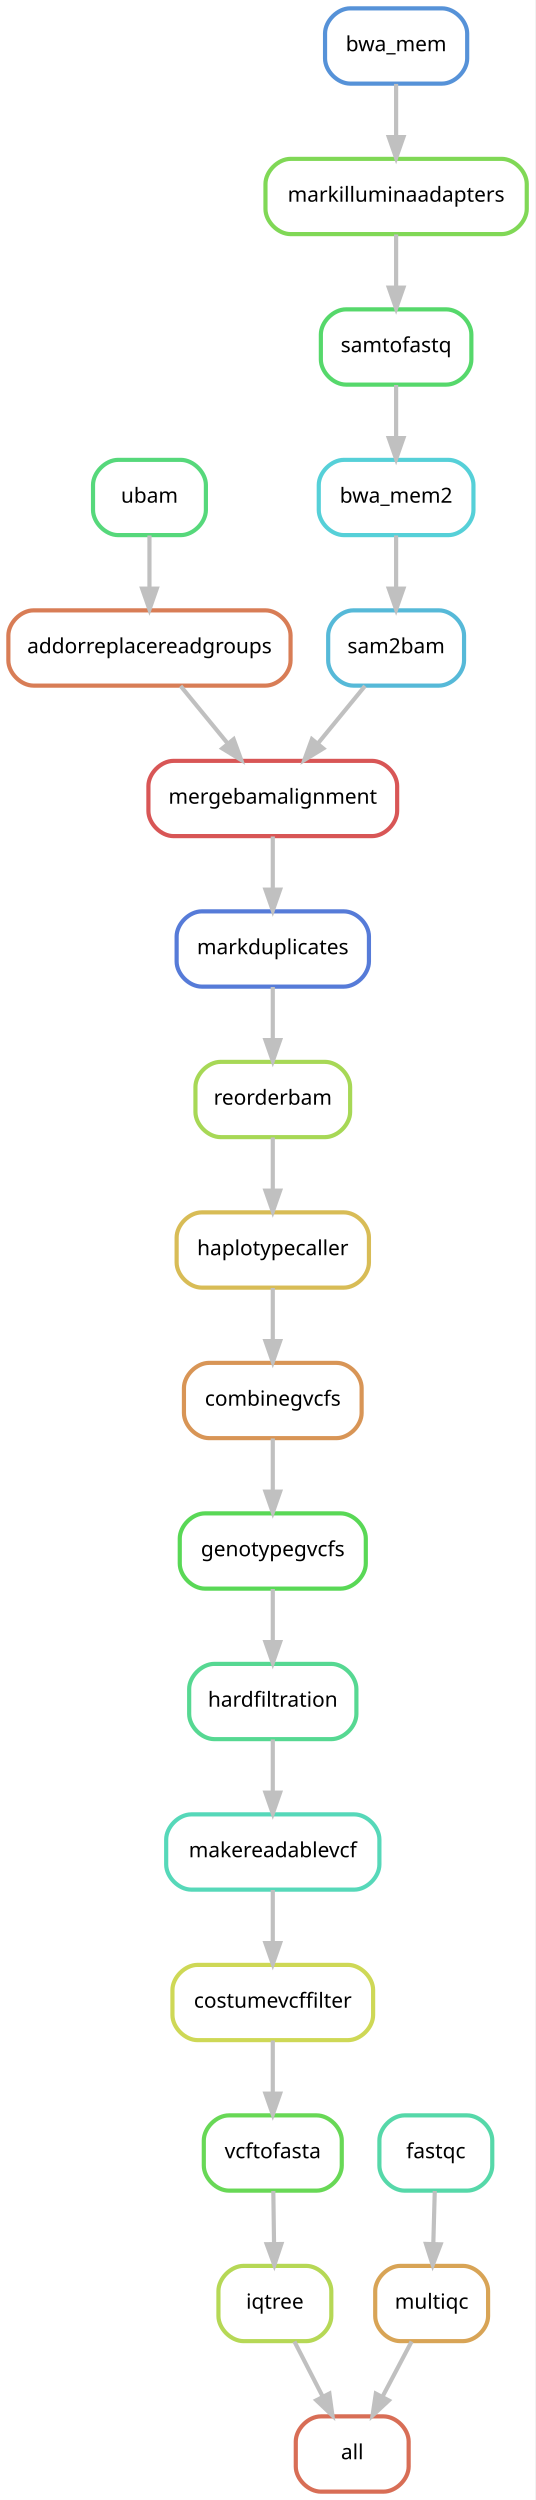
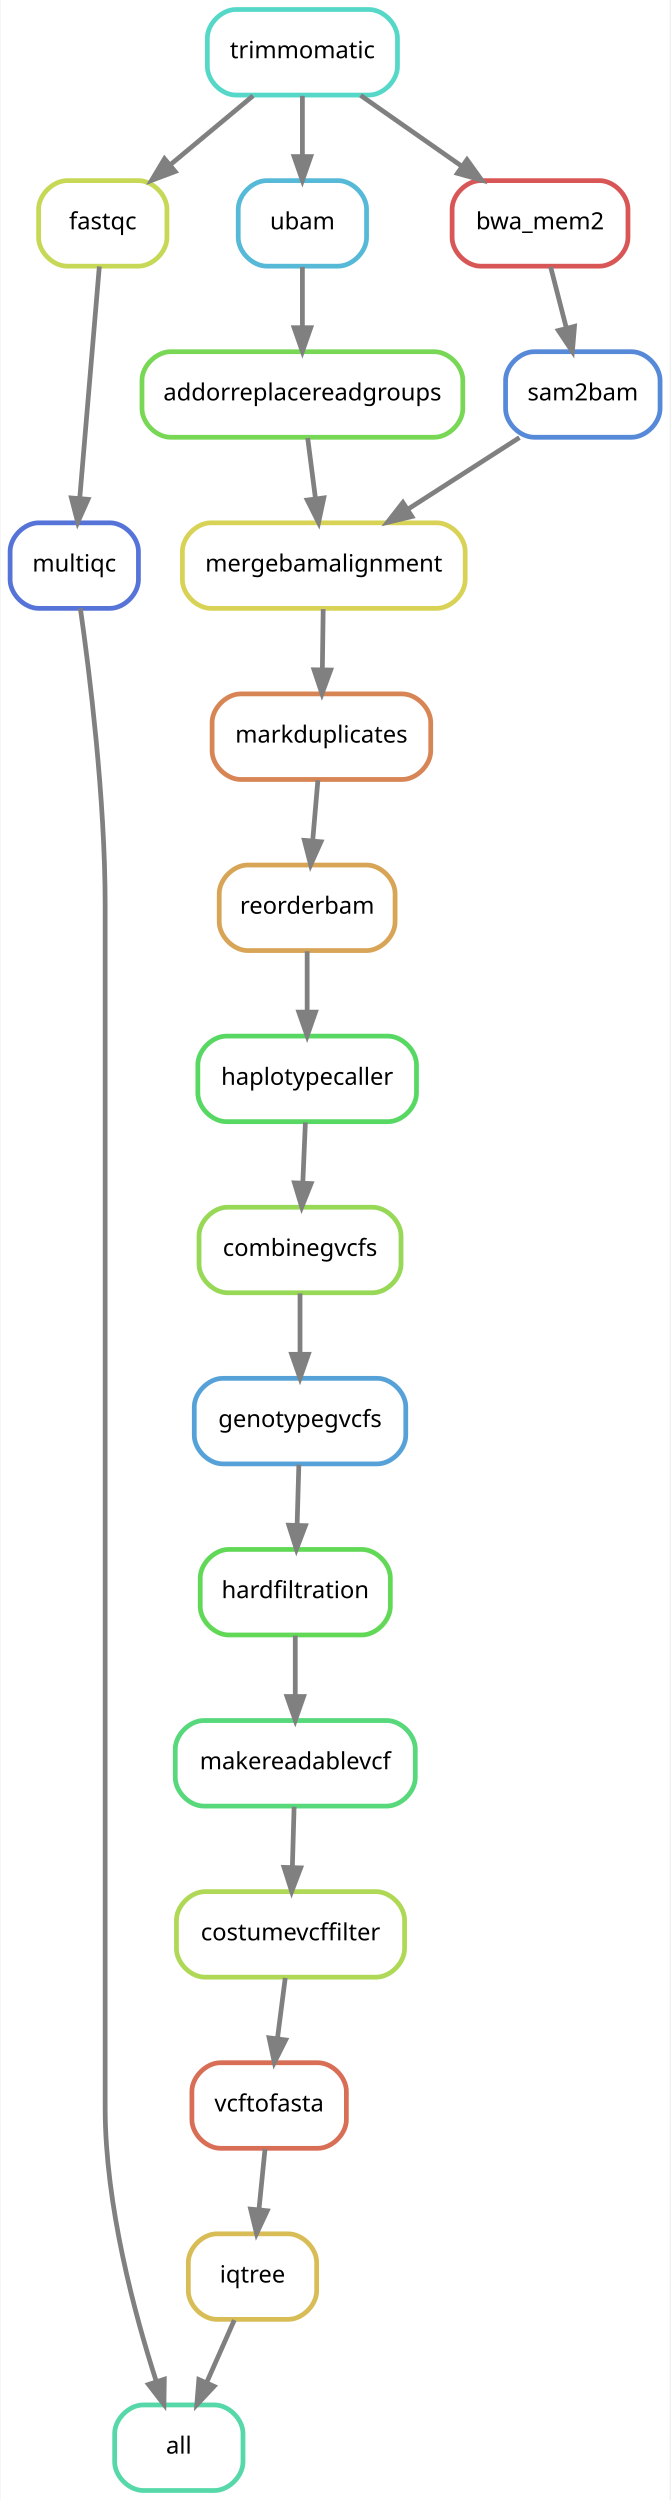
- <svg xmlns="http://www.w3.org/2000/svg" width="256pt" height="1196pt" viewBox="0.00 0.00 256.00 1196.00">
-   <g id="graph0" class="graph" transform="scale(1 1) rotate(0) translate(4 1192)">
-     <polygon fill="#ffffff" stroke="transparent" points="-4,4 -4,-1192 252,-1192 252,4 -4,4" />
+ <svg xmlns="http://www.w3.org/2000/svg" width="282pt" height="1052pt" viewBox="0.00 0.00 281.50 1052.00">
+   <g id="graph0" class="graph" transform="scale(1 1) rotate(0) translate(4 1048)">
+     <polygon fill="white" stroke="transparent" points="-4,4 -4,-1048 277.5,-1048 277.5,4 -4,4" />
    <g id="node1" class="node">
-       <path fill="none" stroke="#d86e56" stroke-width="2" d="M179.5,-36C179.5,-36 149.5,-36 149.5,-36 143.5,-36 137.5,-30 137.5,-24 137.5,-24 137.5,-12 137.5,-12 137.5,-6 143.5,0 149.5,0 149.5,0 179.5,0 179.5,0 185.5,0 191.5,-6 191.5,-12 191.5,-12 191.5,-24 191.5,-24 191.5,-30 185.5,-36 179.5,-36" />
-       <text text-anchor="middle" x="164.5" y="-15.5" font-family="sans" font-size="10.00" fill="#000000">all</text>
+       <path fill="none" stroke="#56d8a9" stroke-width="2" d="M86,-36C86,-36 56,-36 56,-36 50,-36 44,-30 44,-24 44,-24 44,-12 44,-12 44,-6 50,0 56,0 56,0 86,0 86,0 92,0 98,-6 98,-12 98,-12 98,-24 98,-24 98,-30 92,-36 86,-36" />
+       <text text-anchor="middle" x="71" y="-15.5" font-family="sans" font-size="10.00">all</text>
    </g>
    <g id="node2" class="node">
-       <path fill="none" stroke="#b6d856" stroke-width="2" d="M142.5,-108C142.5,-108 112.5,-108 112.5,-108 106.5,-108 100.5,-102 100.5,-96 100.5,-96 100.5,-84 100.5,-84 100.5,-78 106.5,-72 112.5,-72 112.5,-72 142.5,-72 142.5,-72 148.5,-72 154.5,-78 154.5,-84 154.5,-84 154.5,-96 154.5,-96 154.5,-102 148.5,-108 142.5,-108" />
-       <text text-anchor="middle" x="127.5" y="-87.5" font-family="sans" font-size="10.00" fill="#000000">iqtree</text>
+       <path fill="none" stroke="#d8bc56" stroke-width="2" d="M117,-108C117,-108 87,-108 87,-108 81,-108 75,-102 75,-96 75,-96 75,-84 75,-84 75,-78 81,-72 87,-72 87,-72 117,-72 117,-72 123,-72 129,-78 129,-84 129,-84 129,-96 129,-96 129,-102 123,-108 117,-108" />
+       <text text-anchor="middle" x="102" y="-87.5" font-family="sans" font-size="10.00">iqtree</text>
    </g>
    <g id="edge2" class="edge">
-       <path fill="none" stroke="#c0c0c0" stroke-width="2" d="M136.837,-71.831C140.924,-63.877 145.81,-54.369 150.331,-45.572" />
-       <polygon fill="#c0c0c0" stroke="#c0c0c0" stroke-width="2" points="153.58,-46.907 155.038,-36.413 147.354,-43.708 153.58,-46.907" />
+       <path fill="none" stroke="grey" stroke-width="2" d="M94.34,-71.7C90.81,-63.73 86.54,-54.1 82.63,-45.26" />
+       <polygon fill="grey" stroke="grey" stroke-width="2" points="85.82,-43.83 78.57,-36.1 79.42,-46.67 85.82,-43.83" />
    </g>
    <g id="node3" class="node">
-       <path fill="none" stroke="#d8a456" stroke-width="2" d="M217.5,-108C217.5,-108 187.5,-108 187.5,-108 181.5,-108 175.5,-102 175.5,-96 175.5,-96 175.5,-84 175.5,-84 175.5,-78 181.5,-72 187.5,-72 187.5,-72 217.5,-72 217.5,-72 223.5,-72 229.5,-78 229.5,-84 229.5,-84 229.5,-96 229.5,-96 229.5,-102 223.5,-108 217.5,-108" />
-       <text text-anchor="middle" x="202.5" y="-87.5" font-family="sans" font-size="10.00" fill="#000000">multiqc</text>
+       <path fill="none" stroke="#5673d8" stroke-width="2" d="M42,-828C42,-828 12,-828 12,-828 6,-828 0,-822 0,-816 0,-816 0,-804 0,-804 0,-798 6,-792 12,-792 12,-792 42,-792 42,-792 48,-792 54,-798 54,-804 54,-804 54,-816 54,-816 54,-822 48,-828 42,-828" />
+       <text text-anchor="middle" x="27" y="-807.5" font-family="sans" font-size="10.00">multiqc</text>
    </g>
    <g id="edge1" class="edge">
-       <path fill="none" stroke="#c0c0c0" stroke-width="2" d="M192.911,-71.831C188.668,-63.792 183.588,-54.167 178.904,-45.292" />
-       <polygon fill="#c0c0c0" stroke="#c0c0c0" stroke-width="2" points="181.981,-43.623 174.218,-36.413 175.79,-46.891 181.981,-43.623" />
+       <path fill="none" stroke="grey" stroke-width="2" d="M29.57,-792C33.36,-765.4 40,-712.3 40,-667 40,-667 40,-667 40,-161 40,-120.1 52.43,-74.06 61.55,-45.79" />
+       <polygon fill="grey" stroke="grey" stroke-width="2" points="64.89,-46.82 64.73,-36.22 58.25,-44.61 64.89,-46.82" />
    </g>
    <g id="node4" class="node">
-       <path fill="none" stroke="#68d856" stroke-width="2" d="M147.5,-180C147.5,-180 105.5,-180 105.5,-180 99.5,-180 93.5,-174 93.5,-168 93.5,-168 93.5,-156 93.5,-156 93.5,-150 99.5,-144 105.5,-144 105.5,-144 147.5,-144 147.5,-144 153.5,-144 159.5,-150 159.5,-156 159.5,-156 159.5,-168 159.5,-168 159.5,-174 153.5,-180 147.5,-180" />
-       <text text-anchor="middle" x="126.5" y="-159.5" font-family="sans" font-size="10.00" fill="#000000">vcftofasta</text>
+       <path fill="none" stroke="#d86e56" stroke-width="2" d="M129.5,-180C129.5,-180 88.5,-180 88.5,-180 82.5,-180 76.5,-174 76.5,-168 76.5,-168 76.5,-156 76.5,-156 76.5,-150 82.5,-144 88.5,-144 88.5,-144 129.5,-144 129.5,-144 135.5,-144 141.5,-150 141.5,-156 141.5,-156 141.5,-168 141.5,-168 141.5,-174 135.5,-180 129.5,-180" />
+       <text text-anchor="middle" x="109" y="-159.5" font-family="sans" font-size="10.00">vcftofasta</text>
    </g>
    <g id="edge3" class="edge">
-       <path fill="none" stroke="#c0c0c0" stroke-width="2" d="M126.752,-143.831C126.859,-136.131 126.987,-126.974 127.105,-118.417" />
-       <polygon fill="#c0c0c0" stroke="#c0c0c0" stroke-width="2" points="130.605,-118.461 127.244,-108.413 123.606,-118.364 130.605,-118.461" />
+       <path fill="none" stroke="grey" stroke-width="2" d="M107.27,-143.7C106.5,-135.98 105.57,-126.71 104.71,-118.11" />
+       <polygon fill="grey" stroke="grey" stroke-width="2" points="108.19,-117.71 103.71,-108.1 101.22,-118.4 108.19,-117.71" />
    </g>
    <g id="node5" class="node">
-       <path fill="none" stroke="#56d8a9" stroke-width="2" d="M219.5,-180C219.5,-180 189.5,-180 189.5,-180 183.5,-180 177.5,-174 177.5,-168 177.5,-168 177.5,-156 177.5,-156 177.5,-150 183.5,-144 189.5,-144 189.5,-144 219.5,-144 219.5,-144 225.5,-144 231.5,-150 231.5,-156 231.5,-156 231.5,-168 231.5,-168 231.5,-174 225.5,-180 219.5,-180" />
-       <text text-anchor="middle" x="204.5" y="-159.5" font-family="sans" font-size="10.00" fill="#000000">fastqc</text>
+       <path fill="none" stroke="#c6d856" stroke-width="2" d="M54,-972C54,-972 24,-972 24,-972 18,-972 12,-966 12,-960 12,-960 12,-948 12,-948 12,-942 18,-936 24,-936 24,-936 54,-936 54,-936 60,-936 66,-942 66,-948 66,-948 66,-960 66,-960 66,-966 60,-972 54,-972" />
+       <text text-anchor="middle" x="39" y="-951.5" font-family="sans" font-size="10.00">fastqc</text>
    </g>
    <g id="edge4" class="edge">
-       <path fill="none" stroke="#c0c0c0" stroke-width="2" d="M203.995,-143.831C203.781,-136.131 203.527,-126.974 203.289,-118.417" />
-       <polygon fill="#c0c0c0" stroke="#c0c0c0" stroke-width="2" points="206.788,-118.312 203.012,-108.413 199.791,-118.507 206.788,-118.312" />
+       <path fill="none" stroke="grey" stroke-width="2" d="M37.55,-935.87C35.51,-911.67 31.75,-867.21 29.31,-838.39" />
+       <polygon fill="grey" stroke="grey" stroke-width="2" points="32.78,-837.86 28.45,-828.19 25.81,-838.45 32.78,-837.86" />
    </g>
    <g id="node6" class="node">
-       <path fill="none" stroke="#ced856" stroke-width="2" d="M162.5,-252C162.5,-252 90.5,-252 90.5,-252 84.5,-252 78.5,-246 78.5,-240 78.5,-240 78.5,-228 78.5,-228 78.5,-222 84.5,-216 90.5,-216 90.5,-216 162.5,-216 162.5,-216 168.5,-216 174.5,-222 174.5,-228 174.5,-228 174.5,-240 174.5,-240 174.5,-246 168.5,-252 162.5,-252" />
-       <text text-anchor="middle" x="126.5" y="-231.5" font-family="sans" font-size="10.00" fill="#000000">costumevcffilter</text>
+       <path fill="none" stroke="#afd856" stroke-width="2" d="M154,-252C154,-252 82,-252 82,-252 76,-252 70,-246 70,-240 70,-240 70,-228 70,-228 70,-222 76,-216 82,-216 82,-216 154,-216 154,-216 160,-216 166,-222 166,-228 166,-228 166,-240 166,-240 166,-246 160,-252 154,-252" />
+       <text text-anchor="middle" x="118" y="-231.5" font-family="sans" font-size="10.00">costumevcffilter</text>
    </g>
    <g id="edge5" class="edge">
-       <path fill="none" stroke="#c0c0c0" stroke-width="2" d="M126.5,-215.831C126.5,-208.131 126.5,-198.974 126.5,-190.417" />
-       <polygon fill="#c0c0c0" stroke="#c0c0c0" stroke-width="2" points="130,-190.413 126.5,-180.413 123,-190.413 130,-190.413" />
+       <path fill="none" stroke="grey" stroke-width="2" d="M115.78,-215.7C114.78,-207.98 113.59,-198.71 112.49,-190.11" />
+       <polygon fill="grey" stroke="grey" stroke-width="2" points="115.95,-189.58 111.2,-180.1 109,-190.47 115.95,-189.58" />
    </g>
    <g id="node7" class="node">
-       <path fill="none" stroke="#56d8b9" stroke-width="2" d="M165.5,-324C165.5,-324 87.5,-324 87.5,-324 81.5,-324 75.5,-318 75.5,-312 75.5,-312 75.5,-300 75.5,-300 75.5,-294 81.5,-288 87.5,-288 87.5,-288 165.5,-288 165.5,-288 171.5,-288 177.5,-294 177.5,-300 177.5,-300 177.5,-312 177.5,-312 177.5,-318 171.5,-324 165.5,-324" />
-       <text text-anchor="middle" x="126.5" y="-303.5" font-family="sans" font-size="10.00" fill="#000000">makereadablevcf</text>
+       <path fill="none" stroke="#56d8c9" stroke-width="2" d="M151,-1044C151,-1044 95,-1044 95,-1044 89,-1044 83,-1038 83,-1032 83,-1032 83,-1020 83,-1020 83,-1014 89,-1008 95,-1008 95,-1008 151,-1008 151,-1008 157,-1008 163,-1014 163,-1020 163,-1020 163,-1032 163,-1032 163,-1038 157,-1044 151,-1044" />
+       <text text-anchor="middle" x="123" y="-1023.5" font-family="sans" font-size="10.00">trimmomatic</text>
    </g>
    <g id="edge6" class="edge">
-       <path fill="none" stroke="#c0c0c0" stroke-width="2" d="M126.5,-287.831C126.5,-280.131 126.5,-270.974 126.5,-262.417" />
-       <polygon fill="#c0c0c0" stroke="#c0c0c0" stroke-width="2" points="130,-262.413 126.5,-252.413 123,-262.413 130,-262.413" />
+       <path fill="none" stroke="grey" stroke-width="2" d="M102.24,-1007.7C91.76,-998.97 78.89,-988.24 67.5,-978.75" />
+       <polygon fill="grey" stroke="grey" stroke-width="2" points="69.45,-975.82 59.53,-972.1 64.97,-981.19 69.45,-975.82" />
+     </g>
+     <g id="node18" class="node">
+       <path fill="none" stroke="#56b9d8" stroke-width="2" d="M138,-972C138,-972 108,-972 108,-972 102,-972 96,-966 96,-960 96,-960 96,-948 96,-948 96,-942 102,-936 108,-936 108,-936 138,-936 138,-936 144,-936 150,-942 150,-948 150,-948 150,-960 150,-960 150,-966 144,-972 138,-972" />
+       <text text-anchor="middle" x="123" y="-951.5" font-family="sans" font-size="10.00">ubam</text>
+     </g>
+     <g id="edge19" class="edge">
+       <path fill="none" stroke="grey" stroke-width="2" d="M123,-1007.7C123,-999.98 123,-990.71 123,-982.11" />
+       <polygon fill="grey" stroke="grey" stroke-width="2" points="126.5,-982.1 123,-972.1 119.5,-982.1 126.5,-982.1" />
+     </g>
+     <g id="node19" class="node">
+       <path fill="none" stroke="#d85656" stroke-width="2" d="M248,-972C248,-972 198,-972 198,-972 192,-972 186,-966 186,-960 186,-960 186,-948 186,-948 186,-942 192,-936 198,-936 198,-936 248,-936 248,-936 254,-936 260,-942 260,-948 260,-948 260,-960 260,-960 260,-966 254,-972 248,-972" />
+       <text text-anchor="middle" x="223" y="-951.5" font-family="sans" font-size="10.00">bwa_mem2</text>
+     </g>
+     <g id="edge20" class="edge">
+       <path fill="none" stroke="grey" stroke-width="2" d="M147.46,-1007.88C160.3,-998.89 176.2,-987.76 190.09,-978.03" />
+       <polygon fill="grey" stroke="grey" stroke-width="2" points="192.26,-980.79 198.44,-972.19 188.24,-975.06 192.26,-980.79" />
    </g>
    <g id="node8" class="node">
-       <path fill="none" stroke="#56d892" stroke-width="2" d="M154.5,-396C154.5,-396 98.5,-396 98.5,-396 92.5,-396 86.5,-390 86.5,-384 86.5,-384 86.5,-372 86.5,-372 86.5,-366 92.5,-360 98.5,-360 98.5,-360 154.5,-360 154.5,-360 160.5,-360 166.5,-366 166.5,-372 166.5,-372 166.5,-384 166.5,-384 166.5,-390 160.5,-396 154.5,-396" />
-       <text text-anchor="middle" x="126.5" y="-375.5" font-family="sans" font-size="10.00" fill="#000000">hardfiltration</text>
+       <path fill="none" stroke="#56d87b" stroke-width="2" d="M158.5,-324C158.5,-324 81.5,-324 81.5,-324 75.5,-324 69.5,-318 69.5,-312 69.5,-312 69.5,-300 69.5,-300 69.5,-294 75.5,-288 81.5,-288 81.5,-288 158.5,-288 158.5,-288 164.5,-288 170.5,-294 170.5,-300 170.5,-300 170.5,-312 170.5,-312 170.5,-318 164.5,-324 158.5,-324" />
+       <text text-anchor="middle" x="120" y="-303.5" font-family="sans" font-size="10.00">makereadablevcf</text>
    </g>
    <g id="edge7" class="edge">
-       <path fill="none" stroke="#c0c0c0" stroke-width="2" d="M126.5,-359.831C126.5,-352.131 126.5,-342.974 126.5,-334.417" />
-       <polygon fill="#c0c0c0" stroke="#c0c0c0" stroke-width="2" points="130,-334.413 126.5,-324.413 123,-334.413 130,-334.413" />
+       <path fill="none" stroke="grey" stroke-width="2" d="M119.51,-287.7C119.29,-279.98 119.02,-270.71 118.77,-262.11" />
+       <polygon fill="grey" stroke="grey" stroke-width="2" points="122.27,-262 118.49,-252.1 115.28,-262.2 122.27,-262" />
    </g>
    <g id="node9" class="node">
-       <path fill="none" stroke="#59d856" stroke-width="2" d="M159,-468C159,-468 94,-468 94,-468 88,-468 82,-462 82,-456 82,-456 82,-444 82,-444 82,-438 88,-432 94,-432 94,-432 159,-432 159,-432 165,-432 171,-438 171,-444 171,-444 171,-456 171,-456 171,-462 165,-468 159,-468" />
-       <text text-anchor="middle" x="126.5" y="-447.5" font-family="sans" font-size="10.00" fill="#000000">genotypegvcfs</text>
+       <path fill="none" stroke="#61d856" stroke-width="2" d="M148,-396C148,-396 92,-396 92,-396 86,-396 80,-390 80,-384 80,-384 80,-372 80,-372 80,-366 86,-360 92,-360 92,-360 148,-360 148,-360 154,-360 160,-366 160,-372 160,-372 160,-384 160,-384 160,-390 154,-396 148,-396" />
+       <text text-anchor="middle" x="120" y="-375.5" font-family="sans" font-size="10.00">hardfiltration</text>
    </g>
    <g id="edge8" class="edge">
-       <path fill="none" stroke="#c0c0c0" stroke-width="2" d="M126.5,-431.831C126.5,-424.131 126.5,-414.974 126.5,-406.417" />
-       <polygon fill="#c0c0c0" stroke="#c0c0c0" stroke-width="2" points="130,-406.413 126.5,-396.413 123,-406.413 130,-406.413" />
+       <path fill="none" stroke="grey" stroke-width="2" d="M120,-359.7C120,-351.98 120,-342.71 120,-334.11" />
+       <polygon fill="grey" stroke="grey" stroke-width="2" points="123.5,-334.1 120,-324.1 116.5,-334.1 123.5,-334.1" />
    </g>
    <g id="node10" class="node">
-       <path fill="none" stroke="#d89556" stroke-width="2" d="M157,-540C157,-540 96,-540 96,-540 90,-540 84,-534 84,-528 84,-528 84,-516 84,-516 84,-510 90,-504 96,-504 96,-504 157,-504 157,-504 163,-504 169,-510 169,-516 169,-516 169,-528 169,-528 169,-534 163,-540 157,-540" />
-       <text text-anchor="middle" x="126.5" y="-519.5" font-family="sans" font-size="10.00" fill="#000000">combinegvcfs</text>
+       <path fill="none" stroke="#56a2d8" stroke-width="2" d="M154.5,-468C154.5,-468 89.5,-468 89.5,-468 83.5,-468 77.5,-462 77.5,-456 77.5,-456 77.5,-444 77.5,-444 77.5,-438 83.5,-432 89.5,-432 89.5,-432 154.5,-432 154.5,-432 160.5,-432 166.5,-438 166.5,-444 166.5,-444 166.5,-456 166.5,-456 166.5,-462 160.5,-468 154.5,-468" />
+       <text text-anchor="middle" x="122" y="-447.5" font-family="sans" font-size="10.00">genotypegvcfs</text>
    </g>
    <g id="edge9" class="edge">
-       <path fill="none" stroke="#c0c0c0" stroke-width="2" d="M126.5,-503.831C126.5,-496.131 126.5,-486.974 126.5,-478.417" />
-       <polygon fill="#c0c0c0" stroke="#c0c0c0" stroke-width="2" points="130,-478.413 126.5,-468.413 123,-478.413 130,-478.413" />
+       <path fill="none" stroke="grey" stroke-width="2" d="M121.51,-431.7C121.29,-423.98 121.02,-414.71 120.77,-406.11" />
+       <polygon fill="grey" stroke="grey" stroke-width="2" points="124.27,-406 120.49,-396.1 117.28,-406.2 124.27,-406" />
    </g>
    <g id="node11" class="node">
-       <path fill="none" stroke="#d8bc56" stroke-width="2" d="M160.5,-612C160.5,-612 92.5,-612 92.5,-612 86.5,-612 80.5,-606 80.5,-600 80.5,-600 80.5,-588 80.5,-588 80.5,-582 86.5,-576 92.5,-576 92.5,-576 160.5,-576 160.5,-576 166.5,-576 172.5,-582 172.5,-588 172.5,-588 172.5,-600 172.5,-600 172.5,-606 166.5,-612 160.5,-612" />
-       <text text-anchor="middle" x="126.5" y="-591.5" font-family="sans" font-size="10.00" fill="#000000">haplotypecaller</text>
+       <path fill="none" stroke="#97d856" stroke-width="2" d="M152.5,-540C152.5,-540 91.5,-540 91.5,-540 85.5,-540 79.5,-534 79.5,-528 79.5,-528 79.5,-516 79.5,-516 79.5,-510 85.5,-504 91.5,-504 91.5,-504 152.5,-504 152.5,-504 158.5,-504 164.5,-510 164.5,-516 164.5,-516 164.5,-528 164.5,-528 164.5,-534 158.5,-540 152.5,-540" />
+       <text text-anchor="middle" x="122" y="-519.5" font-family="sans" font-size="10.00">combinegvcfs</text>
    </g>
    <g id="edge10" class="edge">
-       <path fill="none" stroke="#c0c0c0" stroke-width="2" d="M126.5,-575.831C126.5,-568.131 126.5,-558.974 126.5,-550.417" />
-       <polygon fill="#c0c0c0" stroke="#c0c0c0" stroke-width="2" points="130,-550.413 126.5,-540.413 123,-550.413 130,-550.413" />
+       <path fill="none" stroke="grey" stroke-width="2" d="M122,-503.7C122,-495.98 122,-486.71 122,-478.11" />
+       <polygon fill="grey" stroke="grey" stroke-width="2" points="125.5,-478.1 122,-468.1 118.5,-478.1 125.5,-478.1" />
    </g>
    <g id="node12" class="node">
-       <path fill="none" stroke="#a7d856" stroke-width="2" d="M151.5,-684C151.5,-684 101.5,-684 101.5,-684 95.5,-684 89.5,-678 89.5,-672 89.5,-672 89.5,-660 89.5,-660 89.5,-654 95.5,-648 101.5,-648 101.5,-648 151.5,-648 151.5,-648 157.5,-648 163.5,-654 163.5,-660 163.5,-660 163.5,-672 163.5,-672 163.5,-678 157.5,-684 151.5,-684" />
-       <text text-anchor="middle" x="126.5" y="-663.5" font-family="sans" font-size="10.00" fill="#000000">reorderbam</text>
+       <path fill="none" stroke="#56d863" stroke-width="2" d="M159,-612C159,-612 91,-612 91,-612 85,-612 79,-606 79,-600 79,-600 79,-588 79,-588 79,-582 85,-576 91,-576 91,-576 159,-576 159,-576 165,-576 171,-582 171,-588 171,-588 171,-600 171,-600 171,-606 165,-612 159,-612" />
+       <text text-anchor="middle" x="125" y="-591.5" font-family="sans" font-size="10.00">haplotypecaller</text>
    </g>
    <g id="edge11" class="edge">
-       <path fill="none" stroke="#c0c0c0" stroke-width="2" d="M126.5,-647.831C126.5,-640.131 126.5,-630.974 126.5,-622.417" />
-       <polygon fill="#c0c0c0" stroke="#c0c0c0" stroke-width="2" points="130,-622.413 126.5,-612.413 123,-622.413 130,-622.413" />
+       <path fill="none" stroke="grey" stroke-width="2" d="M124.26,-575.7C123.93,-567.98 123.53,-558.71 123.16,-550.11" />
+       <polygon fill="grey" stroke="grey" stroke-width="2" points="126.66,-549.95 122.73,-540.1 119.66,-550.25 126.66,-549.95" />
    </g>
    <g id="node13" class="node">
-       <path fill="none" stroke="#567bd8" stroke-width="2" d="M160.5,-756C160.5,-756 92.5,-756 92.5,-756 86.5,-756 80.5,-750 80.5,-744 80.5,-744 80.5,-732 80.5,-732 80.5,-726 86.5,-720 92.5,-720 92.5,-720 160.5,-720 160.5,-720 166.5,-720 172.5,-726 172.5,-732 172.5,-732 172.5,-744 172.5,-744 172.5,-750 166.5,-756 160.5,-756" />
-       <text text-anchor="middle" x="126.5" y="-735.5" font-family="sans" font-size="10.00" fill="#000000">markduplicates</text>
+       <path fill="none" stroke="#d8a456" stroke-width="2" d="M150,-684C150,-684 100,-684 100,-684 94,-684 88,-678 88,-672 88,-672 88,-660 88,-660 88,-654 94,-648 100,-648 100,-648 150,-648 150,-648 156,-648 162,-654 162,-660 162,-660 162,-672 162,-672 162,-678 156,-684 150,-684" />
+       <text text-anchor="middle" x="125" y="-663.5" font-family="sans" font-size="10.00">reorderbam</text>
    </g>
    <g id="edge12" class="edge">
-       <path fill="none" stroke="#c0c0c0" stroke-width="2" d="M126.5,-719.831C126.5,-712.131 126.5,-702.974 126.5,-694.417" />
-       <polygon fill="#c0c0c0" stroke="#c0c0c0" stroke-width="2" points="130,-694.413 126.5,-684.413 123,-694.413 130,-694.413" />
+       <path fill="none" stroke="grey" stroke-width="2" d="M125,-647.7C125,-639.98 125,-630.71 125,-622.11" />
+       <polygon fill="grey" stroke="grey" stroke-width="2" points="128.5,-622.1 125,-612.1 121.5,-622.1 128.5,-622.1" />
    </g>
    <g id="node14" class="node">
-       <path fill="none" stroke="#d85656" stroke-width="2" d="M174,-828C174,-828 79,-828 79,-828 73,-828 67,-822 67,-816 67,-816 67,-804 67,-804 67,-798 73,-792 79,-792 79,-792 174,-792 174,-792 180,-792 186,-798 186,-804 186,-804 186,-816 186,-816 186,-822 180,-828 174,-828" />
-       <text text-anchor="middle" x="126.5" y="-807.5" font-family="sans" font-size="10.00" fill="#000000">mergebamalignment</text>
+       <path fill="none" stroke="#d88556" stroke-width="2" d="M165,-756C165,-756 97,-756 97,-756 91,-756 85,-750 85,-744 85,-744 85,-732 85,-732 85,-726 91,-720 97,-720 97,-720 165,-720 165,-720 171,-720 177,-726 177,-732 177,-732 177,-744 177,-744 177,-750 171,-756 165,-756" />
+       <text text-anchor="middle" x="131" y="-735.5" font-family="sans" font-size="10.00">markduplicates</text>
    </g>
    <g id="edge13" class="edge">
-       <path fill="none" stroke="#c0c0c0" stroke-width="2" d="M126.5,-791.831C126.5,-784.131 126.5,-774.974 126.5,-766.417" />
-       <polygon fill="#c0c0c0" stroke="#c0c0c0" stroke-width="2" points="130,-766.413 126.5,-756.413 123,-766.413 130,-766.413" />
+       <path fill="none" stroke="grey" stroke-width="2" d="M129.52,-719.7C128.86,-711.98 128.06,-702.71 127.32,-694.11" />
+       <polygon fill="grey" stroke="grey" stroke-width="2" points="130.81,-693.77 126.47,-684.1 123.83,-694.37 130.81,-693.77" />
    </g>
    <g id="node15" class="node">
-       <path fill="none" stroke="#d87d56" stroke-width="2" d="M123,-900C123,-900 12,-900 12,-900 6,-900 0,-894 0,-888 0,-888 0,-876 0,-876 0,-870 6,-864 12,-864 12,-864 123,-864 123,-864 129,-864 135,-870 135,-876 135,-876 135,-888 135,-888 135,-894 129,-900 123,-900" />
-       <text text-anchor="middle" x="67.5" y="-879.5" font-family="sans" font-size="10.00" fill="#000000">addorreplacereadgroups</text>
+       <path fill="none" stroke="#d8d356" stroke-width="2" d="M179.5,-828C179.5,-828 84.5,-828 84.5,-828 78.5,-828 72.5,-822 72.5,-816 72.5,-816 72.5,-804 72.5,-804 72.5,-798 78.5,-792 84.5,-792 84.5,-792 179.5,-792 179.5,-792 185.5,-792 191.5,-798 191.5,-804 191.5,-804 191.5,-816 191.5,-816 191.5,-822 185.5,-828 179.5,-828" />
+       <text text-anchor="middle" x="132" y="-807.5" font-family="sans" font-size="10.00">mergebamalignment</text>
+     </g>
+     <g id="edge14" class="edge">
+       <path fill="none" stroke="grey" stroke-width="2" d="M131.75,-791.7C131.64,-783.98 131.51,-774.71 131.39,-766.11" />
+       <polygon fill="grey" stroke="grey" stroke-width="2" points="134.89,-766.05 131.24,-756.1 127.89,-766.15 134.89,-766.05" />
+     </g>
+     <g id="node16" class="node">
+       <path fill="none" stroke="#78d856" stroke-width="2" d="M178.5,-900C178.5,-900 67.5,-900 67.5,-900 61.5,-900 55.5,-894 55.5,-888 55.5,-888 55.5,-876 55.5,-876 55.5,-870 61.5,-864 67.5,-864 67.5,-864 178.5,-864 178.5,-864 184.5,-864 190.5,-870 190.5,-876 190.5,-876 190.5,-888 190.5,-888 190.5,-894 184.5,-900 178.5,-900" />
+       <text text-anchor="middle" x="123" y="-879.5" font-family="sans" font-size="10.00">addorreplacereadgroups</text>
    </g>
    <g id="edge15" class="edge">
-       <path fill="none" stroke="#c0c0c0" stroke-width="2" d="M82.388,-863.831C89.253,-855.454 97.53,-845.353 105.051,-836.175" />
-       <polygon fill="#c0c0c0" stroke="#c0c0c0" stroke-width="2" points="107.78,-838.366 111.411,-828.413 102.366,-833.93 107.78,-838.366" />
-     </g>
-     <g id="node16" class="node">
-       <path fill="none" stroke="#56b9d8" stroke-width="2" d="M206,-900C206,-900 165,-900 165,-900 159,-900 153,-894 153,-888 153,-888 153,-876 153,-876 153,-870 159,-864 165,-864 165,-864 206,-864 206,-864 212,-864 218,-870 218,-876 218,-876 218,-888 218,-888 218,-894 212,-900 206,-900" />
-       <text text-anchor="middle" x="185.5" y="-879.5" font-family="sans" font-size="10.00" fill="#000000">sam2bam</text>
-     </g>
-     <g id="edge14" class="edge">
-       <path fill="none" stroke="#c0c0c0" stroke-width="2" d="M170.612,-863.831C163.747,-855.454 155.47,-845.353 147.949,-836.175" />
-       <polygon fill="#c0c0c0" stroke="#c0c0c0" stroke-width="2" points="150.634,-833.93 141.589,-828.413 145.22,-838.366 150.634,-833.93" />
+       <path fill="none" stroke="grey" stroke-width="2" d="M125.22,-863.7C126.22,-855.98 127.41,-846.71 128.51,-838.11" />
+       <polygon fill="grey" stroke="grey" stroke-width="2" points="132,-838.47 129.8,-828.1 125.05,-837.58 132,-838.47" />
    </g>
    <g id="node17" class="node">
-       <path fill="none" stroke="#56d87b" stroke-width="2" d="M82.5,-972C82.5,-972 52.5,-972 52.5,-972 46.5,-972 40.5,-966 40.5,-960 40.5,-960 40.5,-948 40.5,-948 40.5,-942 46.5,-936 52.5,-936 52.5,-936 82.5,-936 82.5,-936 88.5,-936 94.5,-942 94.5,-948 94.5,-948 94.5,-960 94.5,-960 94.5,-966 88.5,-972 82.5,-972" />
-       <text text-anchor="middle" x="67.5" y="-951.5" font-family="sans" font-size="10.00" fill="#000000">ubam</text>
+       <path fill="none" stroke="#568ad8" stroke-width="2" d="M261.5,-900C261.5,-900 220.5,-900 220.5,-900 214.5,-900 208.5,-894 208.5,-888 208.5,-888 208.5,-876 208.5,-876 208.5,-870 214.5,-864 220.5,-864 220.5,-864 261.5,-864 261.5,-864 267.5,-864 273.5,-870 273.5,-876 273.5,-876 273.5,-888 273.5,-888 273.5,-894 267.5,-900 261.5,-900" />
+       <text text-anchor="middle" x="241" y="-879.5" font-family="sans" font-size="10.00">sam2bam</text>
    </g>
    <g id="edge16" class="edge">
-       <path fill="none" stroke="#c0c0c0" stroke-width="2" d="M67.5,-935.831C67.5,-928.131 67.5,-918.974 67.5,-910.417" />
-       <polygon fill="#c0c0c0" stroke="#c0c0c0" stroke-width="2" points="71,-910.413 67.5,-900.413 64,-910.413 71,-910.413" />
-     </g>
-     <g id="node18" class="node">
-       <path fill="none" stroke="#56d0d8" stroke-width="2" d="M210.5,-972C210.5,-972 160.5,-972 160.5,-972 154.5,-972 148.5,-966 148.5,-960 148.5,-960 148.5,-948 148.5,-948 148.5,-942 154.5,-936 160.5,-936 160.5,-936 210.5,-936 210.5,-936 216.5,-936 222.5,-942 222.5,-948 222.5,-948 222.5,-960 222.5,-960 222.5,-966 216.5,-972 210.5,-972" />
-       <text text-anchor="middle" x="185.5" y="-951.5" font-family="sans" font-size="10.00" fill="#000000">bwa_mem2</text>
+       <path fill="none" stroke="grey" stroke-width="2" d="M214.34,-863.88C200.22,-854.81 182.69,-843.55 167.44,-833.76" />
+       <polygon fill="grey" stroke="grey" stroke-width="2" points="169.07,-830.65 158.77,-828.19 165.29,-836.54 169.07,-830.65" />
    </g>
    <g id="edge17" class="edge">
-       <path fill="none" stroke="#c0c0c0" stroke-width="2" d="M185.5,-935.831C185.5,-928.131 185.5,-918.974 185.5,-910.417" />
-       <polygon fill="#c0c0c0" stroke="#c0c0c0" stroke-width="2" points="189,-910.413 185.5,-900.413 182,-910.413 189,-910.413" />
-     </g>
-     <g id="node19" class="node">
-       <path fill="none" stroke="#56d86b" stroke-width="2" d="M209.5,-1044C209.5,-1044 161.5,-1044 161.5,-1044 155.5,-1044 149.5,-1038 149.5,-1032 149.5,-1032 149.5,-1020 149.5,-1020 149.5,-1014 155.5,-1008 161.5,-1008 161.5,-1008 209.5,-1008 209.5,-1008 215.5,-1008 221.5,-1014 221.5,-1020 221.5,-1020 221.5,-1032 221.5,-1032 221.5,-1038 215.5,-1044 209.5,-1044" />
-       <text text-anchor="middle" x="185.5" y="-1023.5" font-family="sans" font-size="10.00" fill="#000000">samtofastq</text>
+       <path fill="none" stroke="grey" stroke-width="2" d="M123,-935.7C123,-927.98 123,-918.71 123,-910.11" />
+       <polygon fill="grey" stroke="grey" stroke-width="2" points="126.5,-910.1 123,-900.1 119.5,-910.1 126.5,-910.1" />
    </g>
    <g id="edge18" class="edge">
-       <path fill="none" stroke="#c0c0c0" stroke-width="2" d="M185.5,-1007.831C185.5,-1000.131 185.5,-990.974 185.5,-982.417" />
-       <polygon fill="#c0c0c0" stroke="#c0c0c0" stroke-width="2" points="189,-982.413 185.5,-972.413 182,-982.413 189,-982.413" />
-     </g>
-     <g id="node20" class="node">
-       <path fill="none" stroke="#80d856" stroke-width="2" d="M236,-1116C236,-1116 135,-1116 135,-1116 129,-1116 123,-1110 123,-1104 123,-1104 123,-1092 123,-1092 123,-1086 129,-1080 135,-1080 135,-1080 236,-1080 236,-1080 242,-1080 248,-1086 248,-1092 248,-1092 248,-1104 248,-1104 248,-1110 242,-1116 236,-1116" />
-       <text text-anchor="middle" x="185.5" y="-1095.5" font-family="sans" font-size="10.00" fill="#000000">markilluminaadapters</text>
-     </g>
-     <g id="edge19" class="edge">
-       <path fill="none" stroke="#c0c0c0" stroke-width="2" d="M185.5,-1079.831C185.5,-1072.131 185.5,-1062.974 185.5,-1054.417" />
-       <polygon fill="#c0c0c0" stroke="#c0c0c0" stroke-width="2" points="189,-1054.413 185.5,-1044.413 182,-1054.413 189,-1054.413" />
-     </g>
-     <g id="node21" class="node">
-       <path fill="none" stroke="#5692d8" stroke-width="2" d="M207.5,-1188C207.5,-1188 163.5,-1188 163.5,-1188 157.5,-1188 151.5,-1182 151.5,-1176 151.5,-1176 151.5,-1164 151.5,-1164 151.5,-1158 157.5,-1152 163.5,-1152 163.5,-1152 207.5,-1152 207.5,-1152 213.5,-1152 219.5,-1158 219.5,-1164 219.5,-1164 219.5,-1176 219.5,-1176 219.5,-1182 213.5,-1188 207.5,-1188" />
-       <text text-anchor="middle" x="185.5" y="-1167.5" font-family="sans" font-size="10.00" fill="#000000">bwa_mem</text>
-     </g>
-     <g id="edge20" class="edge">
-       <path fill="none" stroke="#c0c0c0" stroke-width="2" d="M185.5,-1151.831C185.5,-1144.131 185.5,-1134.974 185.5,-1126.417" />
-       <polygon fill="#c0c0c0" stroke="#c0c0c0" stroke-width="2" points="189,-1126.413 185.5,-1116.413 182,-1126.413 189,-1126.413" />
+       <path fill="none" stroke="grey" stroke-width="2" d="M227.45,-935.7C229.45,-927.9 231.87,-918.51 234.1,-909.83" />
+       <polygon fill="grey" stroke="grey" stroke-width="2" points="237.5,-910.66 236.6,-900.1 230.72,-908.92 237.5,-910.66" />
    </g>
  </g>
</svg>
